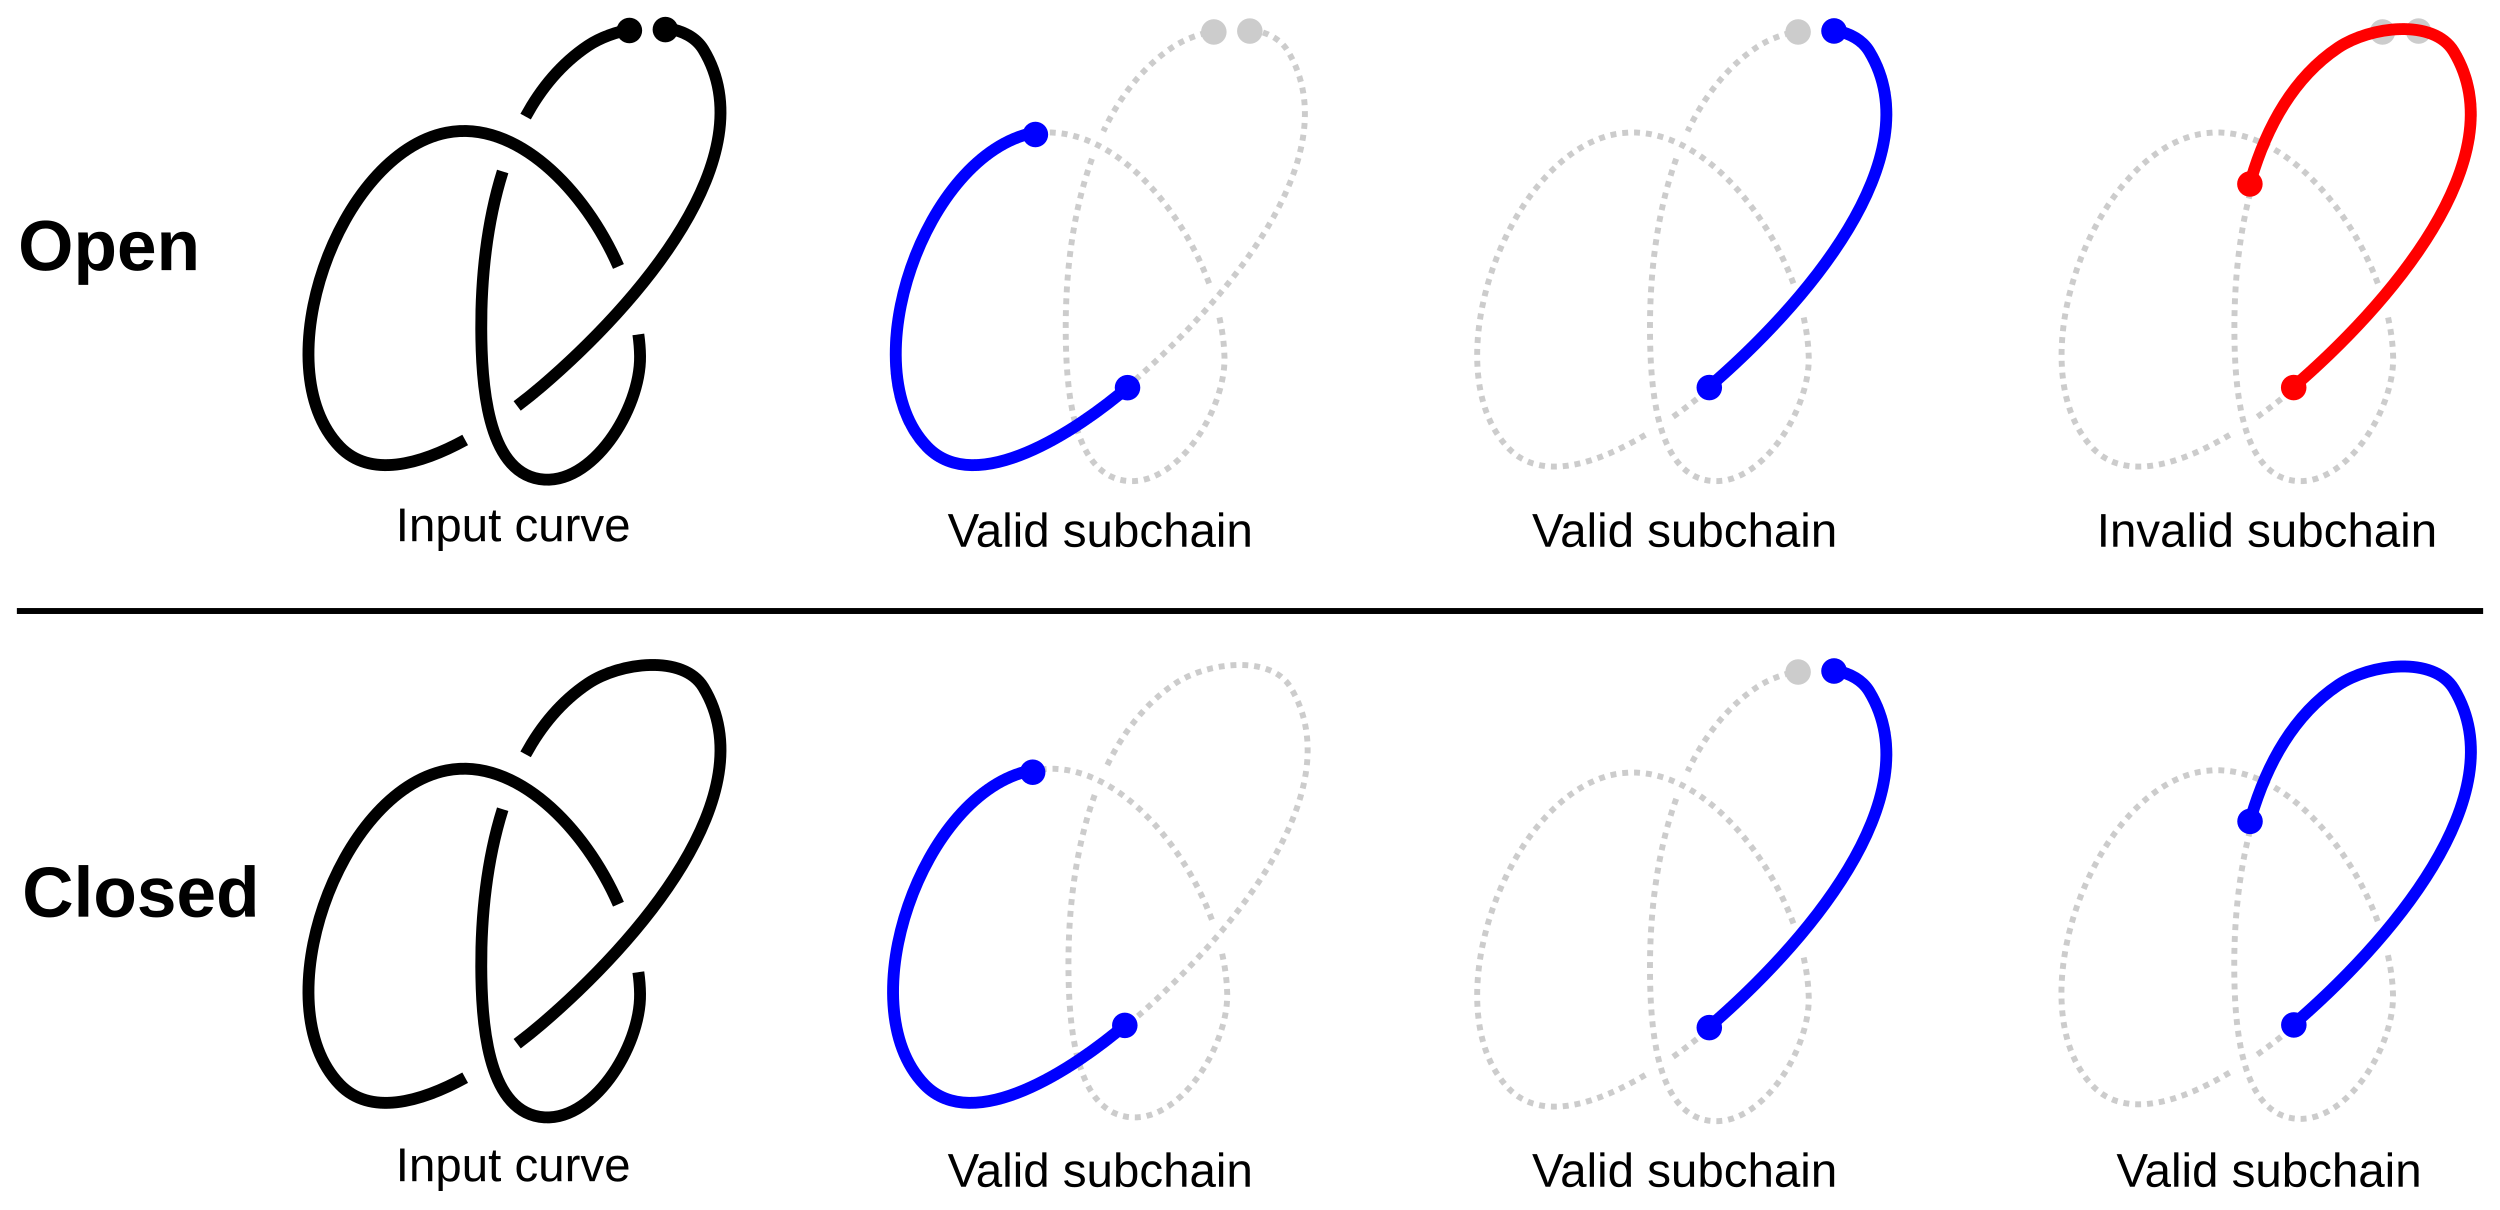
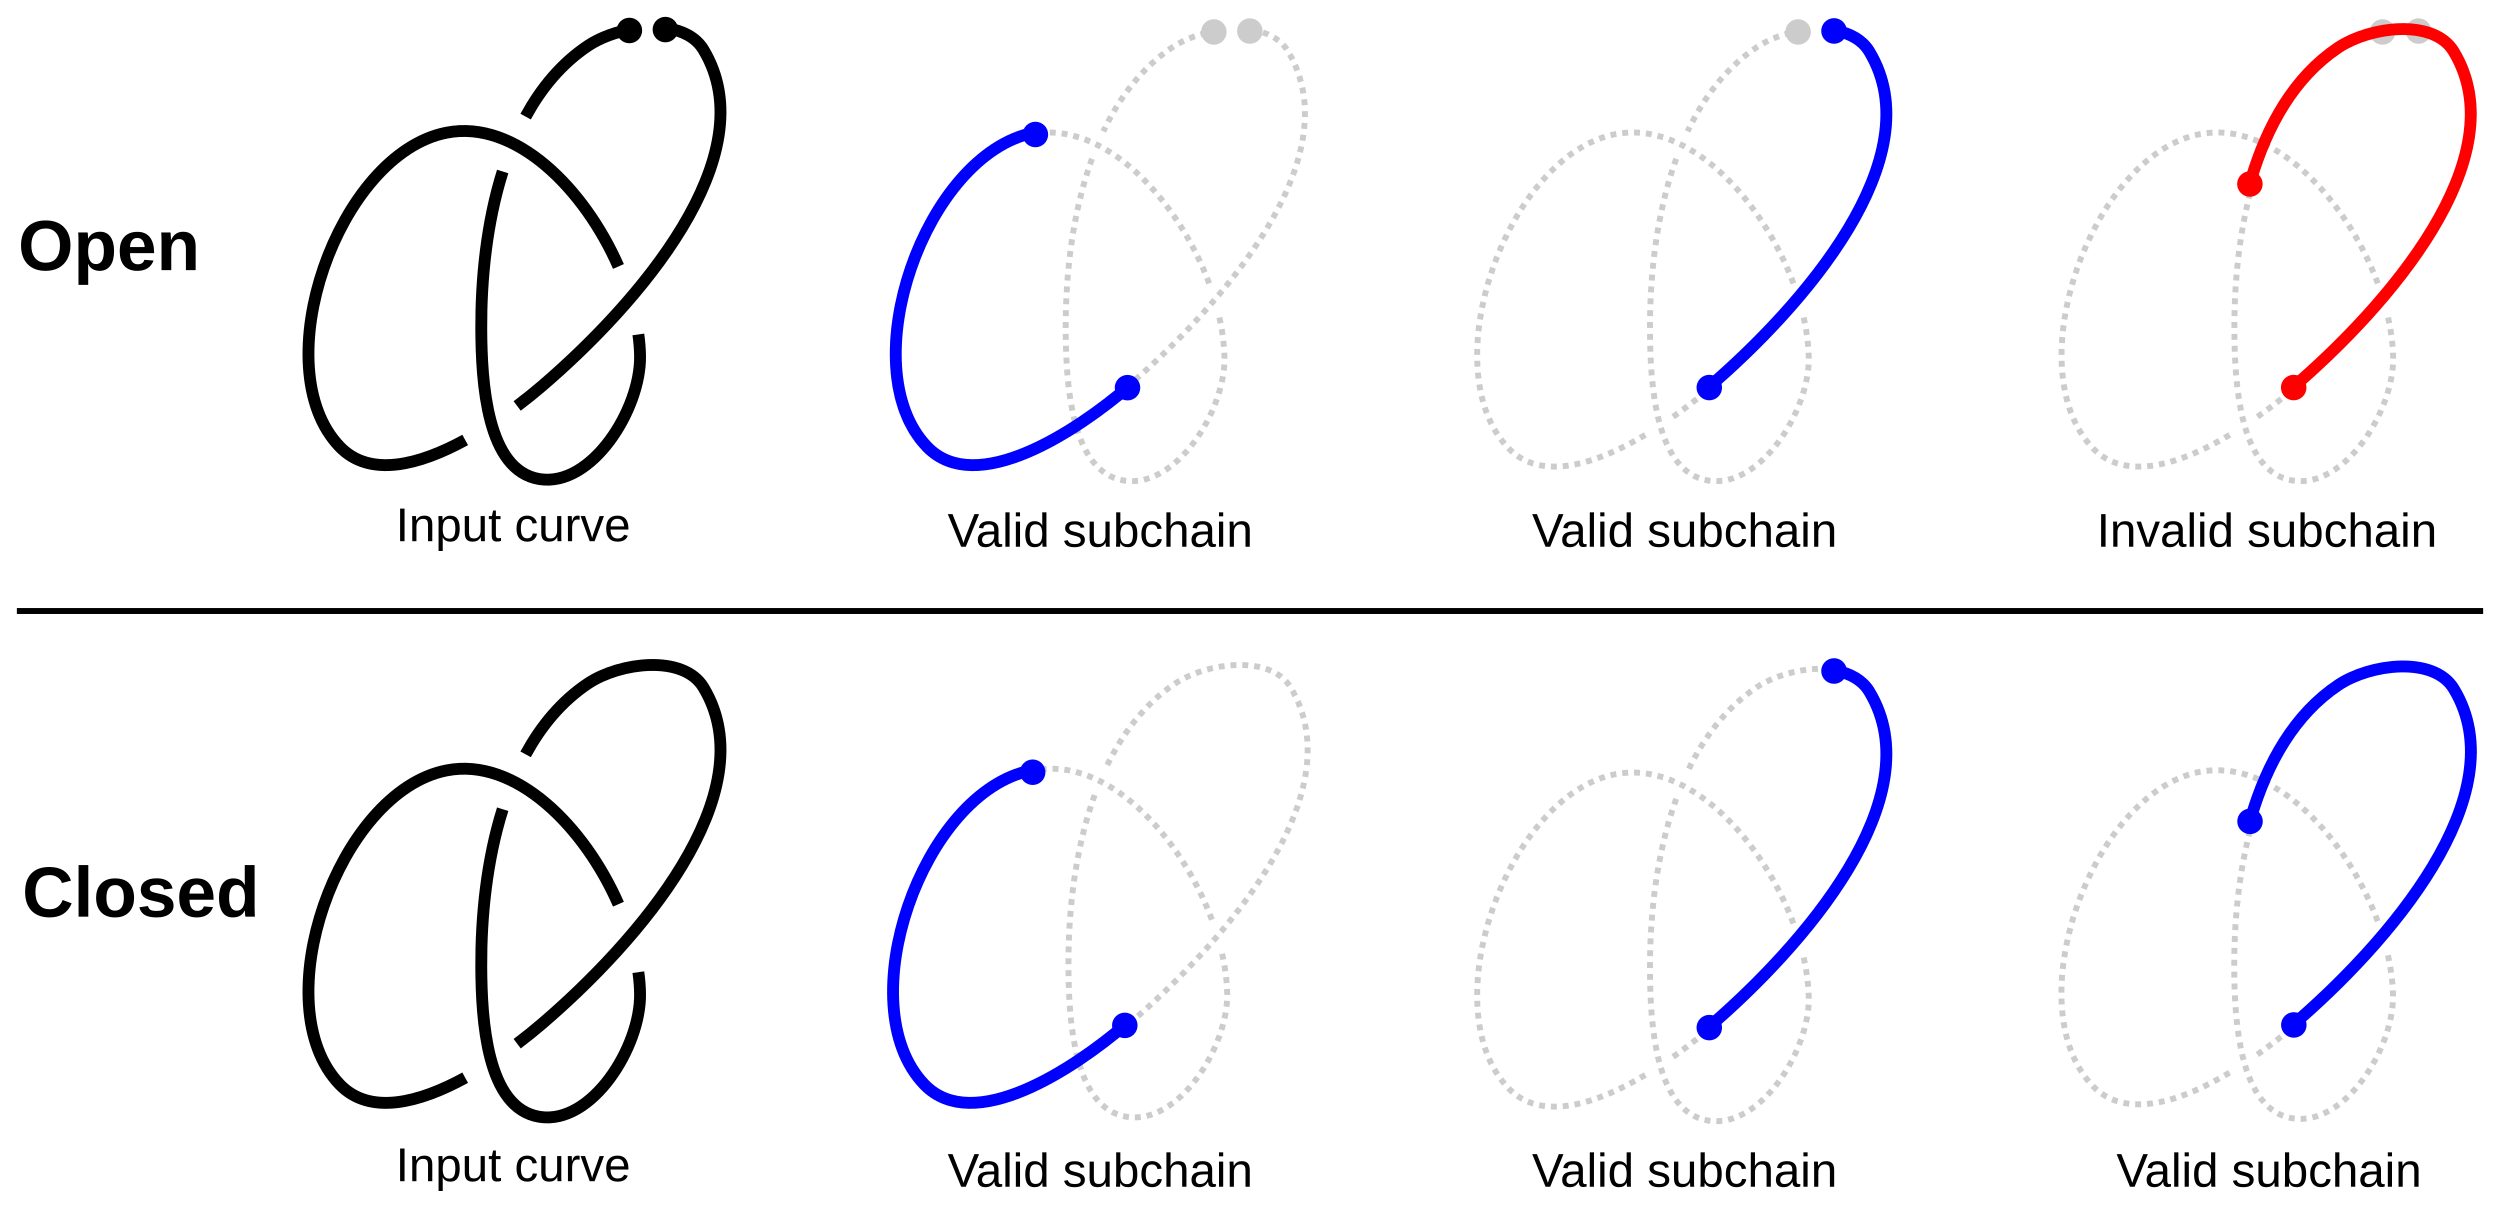
<svg xmlns="http://www.w3.org/2000/svg" version="1.1" id="svg2" xml:space="preserve" width="14.866cm" height="7.194cm" viewBox="0 0 561.862 271.908">
  <defs id="defs6">
    <clipPath clipPathUnits="userSpaceOnUse" id="clipPath20">
      <path d="M 0,0 H 4724.44 V 2182.28 H 0 Z" id="path18" />
    </clipPath>
  </defs>
  <g id="g10" transform="matrix(1.333333,0,0,-1.333333,-45.5297,311.1001)">
    <text xml:space="preserve" style="font-style:normal;font-variant:normal;font-weight:bold;font-stretch:condensed;font-size:33.75px;line-height:9.688px;font-family:'Arial Narrow';-inkscape-font-specification:'Arial Narrow Bold Condensed';letter-spacing:0px;word-spacing:0px;fill:#000000;fill-opacity:1;stroke:none;stroke-width:0.75px;stroke-linecap:butt;stroke-linejoin:miter;stroke-opacity:1" x="37.187" y="-187.792" id="text4537" transform="scale(1,-1)">
      <tspan id="tspan4535" x="37.187" y="-187.792" style="font-style:normal;font-variant:normal;font-weight:bold;font-stretch:normal;font-size:12px;font-family:Arial;-inkscape-font-specification:'Arial Bold';stroke-width:0.75px">Open</tspan>
    </text>
    <text transform="scale(1,-1)" id="text4543" y="-78.803" x="37.875" style="font-style:normal;font-variant:normal;font-weight:bold;font-stretch:condensed;font-size:33.75px;line-height:9.688px;font-family:'Arial Narrow';-inkscape-font-specification:'Arial Narrow Bold Condensed';letter-spacing:0px;word-spacing:0px;fill:#000000;fill-opacity:1;stroke:none;stroke-width:0.75px;stroke-linecap:butt;stroke-linejoin:miter;stroke-opacity:1" xml:space="preserve">
      <tspan style="font-style:normal;font-variant:normal;font-weight:bold;font-stretch:normal;font-size:12px;font-family:Arial;-inkscape-font-specification:'Arial Bold';stroke-width:0.75px" y="-78.803" x="37.875" id="tspan4541">Closed</tspan>
    </text>
    <g id="g4648">
      <g transform="translate(-32.45277,-227.4694)" id="g80">
        <text transform="scale(1,-1)" id="text4522" y="-261.686" x="133.3" style="font-style:normal;font-variant:normal;font-weight:bold;font-stretch:condensed;font-size:33.75px;line-height:9.688px;font-family:'Arial Narrow';-inkscape-font-specification:'Arial Narrow Bold Condensed';letter-spacing:0px;word-spacing:0px;fill:#000000;fill-opacity:1;stroke:none;stroke-width:0.75px;stroke-linecap:butt;stroke-linejoin:miter;stroke-opacity:1" xml:space="preserve">
          <tspan style="font-style:normal;font-variant:normal;font-weight:normal;font-stretch:normal;font-size:8px;font-family:Arial;-inkscape-font-specification:Arial;stroke-width:0.75px" y="-261.686" x="133.3" id="tspan4520">Input curve</tspan>
        </text>
      </g>
      <path id="path4518" d="m 121.317,57.392 c 1.521,1.148 2.934,2.292 4.194,3.372 15.92,13.633 38.059,38.794 27.186,56.718 -3.366,5.549 -14.055,4.234 -19.449,0.628 -4.449,-2.974 -7.888,-7.122 -10.509,-11.941 m -3.864,-9.25 c -2.701,-8.581 -3.653,-18.082 -3.612,-26.528 0.044,-9.056 0.892,-23.903 9.829,-25.324 8.806,-1.401 17.065,11.797 16.939,20.72 -0.017,1.188 -0.115,2.414 -0.288,3.667 m -3.356,11.454 C 132.686,93.913 121.099,105.748 109.408,103.459 91.128,99.879 78.489,63.923 91.424,50.508 96.489,45.254 104.804,47.42 112.553,51.662" style="fill:none;fill-rule:evenodd;stroke:#000000;stroke-width:2;stroke-linecap:butt;stroke-linejoin:miter;stroke-miterlimit:4;stroke-dasharray:none;stroke-opacity:1" />
      <g transform="translate(-68.26353,48.46499)" id="g4567">
        <path id="path4545" d="m 209.163,179.996 c -2.852,-0.466 -5.625,-1.497 -7.651,-2.851 -4.449,-2.974 -7.888,-7.122 -10.509,-11.941 m -3.864,-9.25 c -2.701,-8.581 -3.653,-18.082 -3.612,-26.528 0.044,-9.056 0.892,-23.903 9.829,-25.324 8.806,-1.401 17.065,11.797 16.939,20.72 -0.017,1.188 -0.115,2.414 -0.288,3.667 m -3.356,11.454 c -5.701,13.007 -17.288,24.841 -28.979,22.552 -18.281,-3.579 -30.919,-39.536 -17.985,-52.951 5.066,-5.254 13.381,-3.088 21.13,1.154 m 8.763,5.73 c 1.521,1.148 2.934,2.292 4.194,3.372 15.92,13.633 38.059,38.794 27.186,56.718 -1.248,2.057 -3.503,3.171 -6.121,3.574" style="fill:none;fill-rule:evenodd;stroke:#000000;stroke-width:2;stroke-linecap:butt;stroke-linejoin:miter;stroke-miterlimit:4;stroke-dasharray:none;stroke-opacity:1" />
        <circle style="color:#000000;clip-rule:nonzero;display:inline;overflow:visible;visibility:visible;opacity:1;isolation:auto;mix-blend-mode:normal;color-interpolation:sRGB;color-interpolation-filters:linearRGB;solid-color:#000000;solid-opacity:1;fill:#000000;fill-opacity:1;fill-rule:nonzero;stroke:#000000;stroke-width:2;stroke-linecap:round;stroke-linejoin:round;stroke-miterlimit:4;stroke-dasharray:none;stroke-dashoffset:0;stroke-opacity:1;color-rendering:auto;image-rendering:auto;shape-rendering:auto;text-rendering:auto;enable-background:accumulate" id="circle4528" cx="208.495" cy="-179.72" r="1.152" transform="scale(1,-1)" />
        <circle transform="scale(1,-1)" r="1.152" cy="-179.874" cx="214.562" id="circle4562" style="color:#000000;clip-rule:nonzero;display:inline;overflow:visible;visibility:visible;opacity:1;isolation:auto;mix-blend-mode:normal;color-interpolation:sRGB;color-interpolation-filters:linearRGB;solid-color:#000000;solid-opacity:1;fill:#000000;fill-opacity:1;fill-rule:nonzero;stroke:#000000;stroke-width:2;stroke-linecap:round;stroke-linejoin:round;stroke-miterlimit:4;stroke-dasharray:none;stroke-dashoffset:0;stroke-opacity:1;color-rendering:auto;image-rendering:auto;shape-rendering:auto;text-rendering:auto;enable-background:accumulate" />
      </g>
      <g id="g4695" transform="translate(-32.45277,-119.5904)">
        <text xml:space="preserve" style="font-style:normal;font-variant:normal;font-weight:bold;font-stretch:condensed;font-size:33.75px;line-height:9.688px;font-family:'Arial Narrow';-inkscape-font-specification:'Arial Narrow Bold Condensed';letter-spacing:0px;word-spacing:0px;fill:#000000;fill-opacity:1;stroke:none;stroke-width:0.75px;stroke-linecap:butt;stroke-linejoin:miter;stroke-opacity:1" x="133.3" y="-261.686" id="text4693" transform="scale(1,-1)">
          <tspan id="tspan4691" x="133.3" y="-261.686" style="font-style:normal;font-variant:normal;font-weight:normal;font-stretch:normal;font-size:8px;font-family:Arial;-inkscape-font-specification:Arial;stroke-width:0.75px">Input curve</tspan>
        </text>
      </g>
    </g>
    <g id="g4635" transform="translate(-1.555046)">
      <g transform="translate(-28.3737,7.921108)" id="g4670">
        <path id="path4573" d="m 248.07,47.899 c 2.347,1.657 4.508,3.37 6.345,4.943 15.92,13.633 38.059,38.794 27.186,56.718 -3.366,5.549 -14.055,4.234 -19.449,0.628 -5.121,-3.424 -8.904,-8.403 -11.642,-14.17 M 248.588,91.389 c -3.321,-9.179 -4.465,-19.681 -4.42,-28.919 0.044,-9.056 0.892,-23.903 9.829,-25.324 8.806,-1.401 17.065,11.797 16.939,20.72 -0.031,2.172 -0.333,4.475 -0.87,6.83 m -1.716,5.683 c -5.218,13.977 -17.568,27.601 -30.037,25.16 -18.281,-3.579 -30.919,-39.536 -17.985,-52.951 5.556,-5.763 15.022,-2.599 23.362,2.44" style="fill:none;fill-rule:evenodd;stroke:#cccccc;stroke-width:1;stroke-linecap:butt;stroke-linejoin:miter;stroke-miterlimit:4;stroke-dasharray:1, 1;stroke-dashoffset:0;stroke-opacity:1" />
        <path id="path4569" d="m 237.878,95.537 c -18.281,-3.579 -30.919,-39.536 -17.985,-52.951 8.239,-8.545 25.072,2.535 34.087,10.255" style="fill:none;fill-rule:evenodd;stroke:#0000ff;stroke-width:2;stroke-linecap:butt;stroke-linejoin:miter;stroke-miterlimit:4;stroke-dasharray:none;stroke-opacity:1" />
        <circle style="color:#000000;clip-rule:nonzero;display:inline;overflow:visible;visibility:visible;opacity:1;isolation:auto;mix-blend-mode:normal;color-interpolation:sRGB;color-interpolation-filters:linearRGB;solid-color:#000000;solid-opacity:1;fill:#0000ff;fill-opacity:1;fill-rule:nonzero;stroke:#0000ff;stroke-width:2;stroke-linecap:round;stroke-linejoin:round;stroke-miterlimit:4;stroke-dasharray:none;stroke-dashoffset:0;stroke-opacity:1;color-rendering:auto;image-rendering:auto;shape-rendering:auto;text-rendering:auto;enable-background:accumulate" id="circle4562-5" cx="253.67" cy="-52.558" r="1.152" transform="scale(1,-1)" />
        <circle transform="scale(1,-1)" r="1.152" cy="-95.235" cx="238.141" id="circle4609" style="color:#000000;clip-rule:nonzero;display:inline;overflow:visible;visibility:visible;opacity:1;isolation:auto;mix-blend-mode:normal;color-interpolation:sRGB;color-interpolation-filters:linearRGB;solid-color:#000000;solid-opacity:1;fill:#0000ff;fill-opacity:1;fill-rule:nonzero;stroke:#0000ff;stroke-width:2;stroke-linecap:round;stroke-linejoin:round;stroke-miterlimit:4;stroke-dasharray:none;stroke-dashoffset:0;stroke-opacity:1;color-rendering:auto;image-rendering:auto;shape-rendering:auto;text-rendering:auto;enable-background:accumulate" />
      </g>
      <g transform="translate(-27.91586,23.89011)" id="g4664">
        <g id="g4629" transform="translate(0.6515484)">
          <path id="path4615" d="m 268.236,204.321 c -2.852,-0.466 -5.625,-1.497 -7.651,-2.851 -5.121,-3.424 -8.904,-8.403 -11.642,-14.17 m -1.923,-4.629 c -3.321,-9.179 -4.465,-19.681 -4.42,-28.919 0.044,-9.056 0.892,-23.903 9.829,-25.324 8.806,-1.401 17.065,11.797 16.939,20.72 -0.031,2.172 -0.333,4.475 -0.87,6.83 m -1.716,5.683 c -5.218,13.977 -17.568,27.601 -30.037,25.16 -18.281,-3.579 -30.919,-39.536 -17.985,-52.951 5.556,-5.763 15.022,-2.599 23.362,2.44 m 4.379,2.873 c 2.347,1.657 4.508,3.37 6.345,4.943 15.92,13.633 38.059,38.794 27.186,56.718 -1.248,2.057 -3.503,3.171 -6.121,3.574" style="fill:none;fill-rule:evenodd;stroke:#cccccc;stroke-width:1;stroke-linecap:butt;stroke-linejoin:miter;stroke-miterlimit:4;stroke-dasharray:1, 1;stroke-dashoffset:0;stroke-opacity:1" />
          <circle style="color:#000000;clip-rule:nonzero;display:inline;overflow:visible;visibility:visible;opacity:1;isolation:auto;mix-blend-mode:normal;color-interpolation:sRGB;color-interpolation-filters:linearRGB;solid-color:#000000;solid-opacity:1;fill:#cccccc;fill-opacity:1;fill-rule:nonzero;stroke:#cccccc;stroke-width:2;stroke-linecap:round;stroke-linejoin:round;stroke-miterlimit:4;stroke-dasharray:none;stroke-dashoffset:0;stroke-opacity:1;color-rendering:auto;image-rendering:auto;shape-rendering:auto;text-rendering:auto;enable-background:accumulate" id="circle4617" cx="267.569" cy="-204.045" r="1.152" transform="scale(1,-1)" />
          <circle transform="scale(1,-1)" r="1.152" cy="-204.198" cx="273.635" id="circle4619" style="color:#000000;clip-rule:nonzero;display:inline;overflow:visible;visibility:visible;opacity:1;isolation:auto;mix-blend-mode:normal;color-interpolation:sRGB;color-interpolation-filters:linearRGB;solid-color:#000000;solid-opacity:1;fill:#cccccc;fill-opacity:1;fill-rule:nonzero;stroke:#cccccc;stroke-width:2;stroke-linecap:round;stroke-linejoin:round;stroke-miterlimit:4;stroke-dasharray:none;stroke-dashoffset:0;stroke-opacity:1;color-rendering:auto;image-rendering:auto;shape-rendering:auto;text-rendering:auto;enable-background:accumulate" />
        </g>
        <path style="fill:none;fill-rule:evenodd;stroke:#0000ff;stroke-width:2;stroke-linecap:butt;stroke-linejoin:miter;stroke-miterlimit:4;stroke-dasharray:none;stroke-opacity:1" d="m 237.878,187.066 c -18.281,-3.579 -30.919,-39.536 -17.985,-52.951 8.239,-8.545 25.072,2.535 34.087,10.255" id="path4639" />
        <circle transform="scale(1,-1)" r="1.152" cy="-144.087" cx="253.67" id="circle4641" style="color:#000000;clip-rule:nonzero;display:inline;overflow:visible;visibility:visible;opacity:1;isolation:auto;mix-blend-mode:normal;color-interpolation:sRGB;color-interpolation-filters:linearRGB;solid-color:#000000;solid-opacity:1;fill:#0000ff;fill-opacity:1;fill-rule:nonzero;stroke:#0000ff;stroke-width:2;stroke-linecap:round;stroke-linejoin:round;stroke-miterlimit:4;stroke-dasharray:none;stroke-dashoffset:0;stroke-opacity:1;color-rendering:auto;image-rendering:auto;shape-rendering:auto;text-rendering:auto;enable-background:accumulate" />
        <circle style="color:#000000;clip-rule:nonzero;display:inline;overflow:visible;visibility:visible;opacity:1;isolation:auto;mix-blend-mode:normal;color-interpolation:sRGB;color-interpolation-filters:linearRGB;solid-color:#000000;solid-opacity:1;fill:#0000ff;fill-opacity:1;fill-rule:nonzero;stroke:#0000ff;stroke-width:2;stroke-linecap:round;stroke-linejoin:round;stroke-miterlimit:4;stroke-dasharray:none;stroke-dashoffset:0;stroke-opacity:1;color-rendering:auto;image-rendering:auto;shape-rendering:auto;text-rendering:auto;enable-background:accumulate" id="circle4643" cx="238.141" cy="-186.763" r="1.152" transform="scale(1,-1)" />
      </g>
      <g id="g4655" transform="translate(77.70871,-228.4045)">
        <text xml:space="preserve" style="font-style:normal;font-variant:normal;font-weight:bold;font-stretch:condensed;font-size:33.75px;line-height:9.688px;font-family:'Arial Narrow';-inkscape-font-specification:'Arial Narrow Bold Condensed';letter-spacing:0px;word-spacing:0px;fill:#000000;fill-opacity:1;stroke:none;stroke-width:0.75px;stroke-linecap:butt;stroke-linejoin:miter;stroke-opacity:1" x="117.723" y="-261.686" id="text4653" transform="scale(1,-1)">
          <tspan id="tspan4651" x="117.723" y="-261.686" style="font-style:normal;font-variant:normal;font-weight:normal;font-stretch:normal;font-size:8px;font-family:Arial;-inkscape-font-specification:Arial;stroke-width:0.75px">Valid subchain</tspan>
        </text>
      </g>
      <g transform="translate(77.70871,-120.5255)" id="g4707">
        <text transform="scale(1,-1)" id="text4705" y="-261.686" x="117.723" style="font-style:normal;font-variant:normal;font-weight:bold;font-stretch:condensed;font-size:33.75px;line-height:9.688px;font-family:'Arial Narrow';-inkscape-font-specification:'Arial Narrow Bold Condensed';letter-spacing:0px;word-spacing:0px;fill:#000000;fill-opacity:1;stroke:none;stroke-width:0.75px;stroke-linecap:butt;stroke-linejoin:miter;stroke-opacity:1" xml:space="preserve">
          <tspan style="font-style:normal;font-variant:normal;font-weight:normal;font-stretch:normal;font-size:8px;font-family:Arial;-inkscape-font-specification:Arial;stroke-width:0.75px" y="-261.686" x="117.723" id="tspan4703">Valid subchain</tspan>
        </text>
      </g>
    </g>
    <path style="fill:none;fill-rule:evenodd;stroke:#000000;stroke-width:1;stroke-linecap:butt;stroke-linejoin:miter;stroke-miterlimit:4;stroke-dasharray:none;stroke-opacity:1" d="M 36.982,130.33 H 452.709" id="path4715" />
    <g id="g4669">
      <g id="g4546" transform="translate(33.67077,7.67111)">
        <path id="path4538" d="m 380.986,47.899 c 2.347,1.657 4.508,3.37 6.345,4.943 15.92,13.633 38.059,38.794 27.186,56.718 -3.366,5.549 -14.055,4.234 -19.449,0.628 -5.121,-3.424 -8.904,-8.403 -11.642,-14.17 m -1.923,-4.629 c -3.321,-9.179 -4.465,-19.681 -4.42,-28.919 0.044,-9.056 0.892,-23.903 9.829,-25.324 8.806,-1.401 17.065,11.797 16.939,20.72 -0.031,2.172 -0.333,4.475 -0.87,6.83 m -1.716,5.683 c -5.218,13.977 -17.568,27.601 -30.037,25.16 -18.281,-3.579 -30.919,-39.536 -17.985,-52.951 5.556,-5.763 15.022,-2.599 23.362,2.44" style="fill:none;fill-rule:evenodd;stroke:#cccccc;stroke-width:1;stroke-linecap:butt;stroke-linejoin:miter;stroke-miterlimit:4;stroke-dasharray:1, 1;stroke-dashoffset:0;stroke-opacity:1" />
        <path id="path4540" d="m 386.897,52.842 c 15.92,13.633 38.059,38.794 27.186,56.718 -3.366,5.549 -14.055,4.234 -19.449,0.628 -7.402,-4.949 -12.008,-13.147 -14.704,-22.276" style="fill:none;fill-rule:evenodd;stroke:#0000ff;stroke-width:2;stroke-linecap:butt;stroke-linejoin:miter;stroke-miterlimit:4;stroke-dasharray:none;stroke-opacity:1" />
        <circle transform="scale(1,-1)" r="1.152" cy="-87.199" cx="379.744" id="circle4542" style="color:#000000;clip-rule:nonzero;display:inline;overflow:visible;visibility:visible;opacity:1;isolation:auto;mix-blend-mode:normal;color-interpolation:sRGB;color-interpolation-filters:linearRGB;solid-color:#000000;solid-opacity:1;fill:#0000ff;fill-opacity:1;fill-rule:nonzero;stroke:#0000ff;stroke-width:2;stroke-linecap:round;stroke-linejoin:round;stroke-miterlimit:4;stroke-dasharray:none;stroke-dashoffset:0;stroke-opacity:1;color-rendering:auto;image-rendering:auto;shape-rendering:auto;text-rendering:auto;enable-background:accumulate" />
        <circle style="color:#000000;clip-rule:nonzero;display:inline;overflow:visible;visibility:visible;opacity:1;isolation:auto;mix-blend-mode:normal;color-interpolation:sRGB;color-interpolation-filters:linearRGB;solid-color:#000000;solid-opacity:1;fill:#0000ff;fill-opacity:1;fill-rule:nonzero;stroke:#0000ff;stroke-width:2;stroke-linecap:round;stroke-linejoin:round;stroke-miterlimit:4;stroke-dasharray:none;stroke-dashoffset:0;stroke-opacity:1;color-rendering:auto;image-rendering:auto;shape-rendering:auto;text-rendering:auto;enable-background:accumulate" id="circle4544" cx="387.128" cy="-52.884" r="1.152" transform="scale(1,-1)" />
      </g>
      <g id="g4562" transform="translate(47.77661,23.89011)">
        <g transform="translate(120.4)" id="g4554">
          <path id="path4548" d="m 268.236,204.321 c -2.852,-0.466 -5.625,-1.497 -7.651,-2.851 -5.121,-3.424 -8.904,-8.403 -11.642,-14.17 m -1.923,-4.629 c -3.321,-9.179 -4.465,-19.681 -4.42,-28.919 0.044,-9.056 0.892,-23.903 9.829,-25.324 8.806,-1.401 17.065,11.797 16.939,20.72 -0.031,2.172 -0.333,4.475 -0.87,6.83 m -1.716,5.683 c -5.218,13.977 -17.568,27.601 -30.037,25.16 -18.281,-3.579 -30.919,-39.536 -17.985,-52.951 5.556,-5.763 15.022,-2.599 23.362,2.44 m 4.379,2.873 c 2.347,1.657 4.508,3.37 6.345,4.943 15.92,13.633 38.059,38.794 27.186,56.718 -1.248,2.057 -3.503,3.171 -6.121,3.574" style="fill:none;fill-rule:evenodd;stroke:#cccccc;stroke-width:1;stroke-linecap:butt;stroke-linejoin:miter;stroke-miterlimit:4;stroke-dasharray:1, 1;stroke-dashoffset:0;stroke-opacity:1" />
          <circle style="color:#000000;clip-rule:nonzero;display:inline;overflow:visible;visibility:visible;opacity:1;isolation:auto;mix-blend-mode:normal;color-interpolation:sRGB;color-interpolation-filters:linearRGB;solid-color:#000000;solid-opacity:1;fill:#cccccc;fill-opacity:1;fill-rule:nonzero;stroke:#cccccc;stroke-width:2;stroke-linecap:round;stroke-linejoin:round;stroke-miterlimit:4;stroke-dasharray:none;stroke-dashoffset:0;stroke-opacity:1;color-rendering:auto;image-rendering:auto;shape-rendering:auto;text-rendering:auto;enable-background:accumulate" id="circle4550" cx="267.569" cy="-204.045" r="1.152" transform="scale(1,-1)" />
          <circle transform="scale(1,-1)" r="1.152" cy="-204.198" cx="273.635" id="circle4552" style="color:#000000;clip-rule:nonzero;display:inline;overflow:visible;visibility:visible;opacity:1;isolation:auto;mix-blend-mode:normal;color-interpolation:sRGB;color-interpolation-filters:linearRGB;solid-color:#000000;solid-opacity:1;fill:#cccccc;fill-opacity:1;fill-rule:nonzero;stroke:#cccccc;stroke-width:2;stroke-linecap:round;stroke-linejoin:round;stroke-miterlimit:4;stroke-dasharray:none;stroke-dashoffset:0;stroke-opacity:1;color-rendering:auto;image-rendering:auto;shape-rendering:auto;text-rendering:auto;enable-background:accumulate" />
        </g>
        <path style="fill:none;fill-rule:evenodd;stroke:#ff0000;stroke-width:2;stroke-linecap:butt;stroke-linejoin:miter;stroke-miterlimit:4;stroke-dasharray:none;stroke-opacity:1" d="m 372.768,144.063 c 15.92,13.633 38.059,38.794 27.186,56.718 -3.366,5.549 -14.055,4.234 -19.449,0.628 -7.402,-4.949 -12.008,-13.147 -14.704,-22.276" id="path4556" />
        <circle style="color:#000000;clip-rule:nonzero;display:inline;overflow:visible;visibility:visible;opacity:1;isolation:auto;mix-blend-mode:normal;color-interpolation:sRGB;color-interpolation-filters:linearRGB;solid-color:#000000;solid-opacity:1;fill:#ff0000;fill-opacity:1;fill-rule:nonzero;stroke:#ff0000;stroke-width:2;stroke-linecap:round;stroke-linejoin:round;stroke-miterlimit:4;stroke-dasharray:none;stroke-dashoffset:0;stroke-opacity:1;color-rendering:auto;image-rendering:auto;shape-rendering:auto;text-rendering:auto;enable-background:accumulate" id="circle4558" cx="365.616" cy="-178.42" r="1.152" transform="scale(1,-1)" />
        <circle transform="scale(1,-1)" r="1.152" cy="-144.105" cx="373" id="circle4560" style="color:#000000;clip-rule:nonzero;display:inline;overflow:visible;visibility:visible;opacity:1;isolation:auto;mix-blend-mode:normal;color-interpolation:sRGB;color-interpolation-filters:linearRGB;solid-color:#000000;solid-opacity:1;fill:#ff0000;fill-opacity:1;fill-rule:nonzero;stroke:#ff0000;stroke-width:2;stroke-linecap:round;stroke-linejoin:round;stroke-miterlimit:4;stroke-dasharray:none;stroke-dashoffset:0;stroke-opacity:1;color-rendering:auto;image-rendering:auto;shape-rendering:auto;text-rendering:auto;enable-background:accumulate" />
      </g>
      <g id="g4568" transform="translate(273.1732,-228.4045)">
        <text xml:space="preserve" style="font-style:normal;font-variant:normal;font-weight:bold;font-stretch:condensed;font-size:33.75px;line-height:9.688px;font-family:'Arial Narrow';-inkscape-font-specification:'Arial Narrow Bold Condensed';letter-spacing:0px;word-spacing:0px;fill:#000000;fill-opacity:1;stroke:none;stroke-width:0.75px;stroke-linecap:butt;stroke-linejoin:miter;stroke-opacity:1" x="117.723" y="-261.686" id="text4566" transform="scale(1,-1)">
          <tspan id="tspan4564" x="117.723" y="-261.686" style="font-style:normal;font-variant:normal;font-weight:normal;font-stretch:normal;font-size:8px;font-family:Arial;-inkscape-font-specification:Arial;stroke-width:0.75px">Valid subchain</tspan>
        </text>
      </g>
      <g transform="translate(269.8568,-120.5255)" id="g4574">
        <text transform="scale(1,-1)" id="text4572" y="-261.686" x="117.723" style="font-style:normal;font-variant:normal;font-weight:bold;font-stretch:condensed;font-size:33.75px;line-height:9.688px;font-family:'Arial Narrow';-inkscape-font-specification:'Arial Narrow Bold Condensed';letter-spacing:0px;word-spacing:0px;fill:#000000;fill-opacity:1;stroke:none;stroke-width:0.75px;stroke-linecap:butt;stroke-linejoin:miter;stroke-opacity:1" xml:space="preserve">
          <tspan style="font-style:normal;font-variant:normal;font-weight:normal;font-stretch:normal;font-size:8px;font-family:Arial;-inkscape-font-specification:Arial;stroke-width:0.75px" y="-261.686" x="117.723" id="tspan4570">Invalid subchain</tspan>
        </text>
      </g>
    </g>
    <g id="g4614" transform="translate(0.3807678)">
      <g transform="translate(-51.11395,23.89011)" id="g4685">
        <g id="g4637" transform="translate(120.4)">
          <path style="fill:none;fill-rule:evenodd;stroke:#cccccc;stroke-width:1;stroke-linecap:butt;stroke-linejoin:miter;stroke-miterlimit:4;stroke-dasharray:1, 1;stroke-dashoffset:0;stroke-opacity:1" d="m 268.236,204.321 c -2.852,-0.466 -5.625,-1.497 -7.651,-2.851 -5.121,-3.424 -8.904,-8.403 -11.642,-14.17 m -1.923,-4.629 c -3.321,-9.179 -4.465,-19.681 -4.42,-28.919 0.044,-9.056 0.892,-23.903 9.829,-25.324 8.806,-1.401 17.065,11.797 16.939,20.72 -0.031,2.172 -0.333,4.475 -0.87,6.83 m -1.716,5.683 c -5.218,13.977 -17.568,27.601 -30.037,25.16 -18.281,-3.579 -30.919,-39.536 -17.985,-52.951 5.556,-5.763 15.022,-2.599 23.362,2.44 m 4.379,2.873 c 2.347,1.657 4.508,3.37 6.345,4.943 15.92,13.633 38.059,38.794 27.186,56.718 -1.248,2.057 -3.503,3.171 -6.121,3.574" id="path4631" />
          <circle transform="scale(1,-1)" r="1.152" cy="-204.045" cx="267.569" id="circle4633" style="color:#000000;clip-rule:nonzero;display:inline;overflow:visible;visibility:visible;opacity:1;isolation:auto;mix-blend-mode:normal;color-interpolation:sRGB;color-interpolation-filters:linearRGB;solid-color:#000000;solid-opacity:1;fill:#cccccc;fill-opacity:1;fill-rule:nonzero;stroke:#cccccc;stroke-width:2;stroke-linecap:round;stroke-linejoin:round;stroke-miterlimit:4;stroke-dasharray:none;stroke-dashoffset:0;stroke-opacity:1;color-rendering:auto;image-rendering:auto;shape-rendering:auto;text-rendering:auto;enable-background:accumulate" />
          <circle style="color:#000000;clip-rule:nonzero;display:inline;overflow:visible;visibility:visible;opacity:1;isolation:auto;mix-blend-mode:normal;color-interpolation:sRGB;color-interpolation-filters:linearRGB;solid-color:#000000;solid-opacity:1;fill:#cccccc;fill-opacity:1;fill-rule:nonzero;stroke:#cccccc;stroke-width:2;stroke-linecap:round;stroke-linejoin:round;stroke-miterlimit:4;stroke-dasharray:none;stroke-dashoffset:0;stroke-opacity:1;color-rendering:auto;image-rendering:auto;shape-rendering:auto;text-rendering:auto;enable-background:accumulate" id="circle4635" cx="273.635" cy="-204.198" r="1.152" transform="scale(1,-1)" />
        </g>
        <path id="path4645" d="m 372.768,144.063 c 15.92,13.633 38.059,38.794 27.186,56.718 -1.161,1.913 -3.192,3.011 -5.577,3.479" style="fill:none;fill-rule:evenodd;stroke:#0000ff;stroke-width:2;stroke-linecap:butt;stroke-linejoin:miter;stroke-miterlimit:4;stroke-dasharray:none;stroke-opacity:1" />
        <circle transform="scale(1,-1)" r="1.152" cy="-204.22" cx="394.026" id="circle4647" style="color:#000000;clip-rule:nonzero;display:inline;overflow:visible;visibility:visible;opacity:1;isolation:auto;mix-blend-mode:normal;color-interpolation:sRGB;color-interpolation-filters:linearRGB;solid-color:#000000;solid-opacity:1;fill:#0000ff;fill-opacity:1;fill-rule:nonzero;stroke:#0000ff;stroke-width:2;stroke-linecap:round;stroke-linejoin:round;stroke-miterlimit:4;stroke-dasharray:none;stroke-dashoffset:0;stroke-opacity:1;color-rendering:auto;image-rendering:auto;shape-rendering:auto;text-rendering:auto;enable-background:accumulate" />
        <circle style="color:#000000;clip-rule:nonzero;display:inline;overflow:visible;visibility:visible;opacity:1;isolation:auto;mix-blend-mode:normal;color-interpolation:sRGB;color-interpolation-filters:linearRGB;solid-color:#000000;solid-opacity:1;fill:#0000ff;fill-opacity:1;fill-rule:nonzero;stroke:#0000ff;stroke-width:2;stroke-linecap:round;stroke-linejoin:round;stroke-miterlimit:4;stroke-dasharray:none;stroke-dashoffset:0;stroke-opacity:1;color-rendering:auto;image-rendering:auto;shape-rendering:auto;text-rendering:auto;enable-background:accumulate" id="circle4649" cx="373" cy="-144.105" r="1.152" transform="scale(1,-1)" />
      </g>
      <g transform="translate(174.2827,-228.4045)" id="g4701">
        <text transform="scale(1,-1)" id="text4699" y="-261.686" x="117.723" style="font-style:normal;font-variant:normal;font-weight:bold;font-stretch:condensed;font-size:33.75px;line-height:9.688px;font-family:'Arial Narrow';-inkscape-font-specification:'Arial Narrow Bold Condensed';letter-spacing:0px;word-spacing:0px;fill:#000000;fill-opacity:1;stroke:none;stroke-width:0.75px;stroke-linecap:butt;stroke-linejoin:miter;stroke-opacity:1" xml:space="preserve">
          <tspan style="font-style:normal;font-variant:normal;font-weight:normal;font-stretch:normal;font-size:8px;font-family:Arial;-inkscape-font-specification:Arial;stroke-width:0.75px" y="-261.686" x="117.723" id="tspan4697">Valid subchain</tspan>
        </text>
      </g>
      <g id="g4713" transform="translate(174.2827,-120.5255)">
        <text xml:space="preserve" style="font-style:normal;font-variant:normal;font-weight:bold;font-stretch:condensed;font-size:33.75px;line-height:9.688px;font-family:'Arial Narrow';-inkscape-font-specification:'Arial Narrow Bold Condensed';letter-spacing:0px;word-spacing:0px;fill:#000000;fill-opacity:1;stroke:none;stroke-width:0.75px;stroke-linecap:butt;stroke-linejoin:miter;stroke-opacity:1" x="117.723" y="-261.686" id="text4711" transform="scale(1,-1)">
          <tspan id="tspan4709" x="117.723" y="-261.686" style="font-style:normal;font-variant:normal;font-weight:normal;font-stretch:normal;font-size:8px;font-family:Arial;-inkscape-font-specification:Arial;stroke-width:0.75px">Valid subchain</tspan>
        </text>
      </g>
      <g id="g4590" transform="translate(-51.11395,-84.00001)">
        <g transform="translate(120.4)" id="g4582">
-           <path id="path4576" d="m 268.236,204.321 c -2.852,-0.466 -5.625,-1.497 -7.651,-2.851 -5.121,-3.424 -8.904,-8.403 -11.642,-14.17 m -1.923,-4.629 c -3.321,-9.179 -4.465,-19.681 -4.42,-28.919 0.044,-9.056 0.892,-23.903 9.829,-25.324 8.806,-1.401 17.065,11.797 16.939,20.72 -0.031,2.172 -0.333,4.475 -0.87,6.83 m -1.716,5.683 c -5.218,13.977 -17.568,27.601 -30.037,25.16 -18.281,-3.579 -30.919,-39.536 -17.985,-52.951 5.556,-5.763 15.022,-2.599 23.362,2.44 m 4.379,2.873 c 2.347,1.657 4.508,3.37 6.345,4.943 15.92,13.633 38.059,38.794 27.186,56.718 -1.248,2.057 -3.503,3.171 -6.121,3.574" style="fill:none;fill-rule:evenodd;stroke:#cccccc;stroke-width:1;stroke-linecap:butt;stroke-linejoin:miter;stroke-miterlimit:4;stroke-dasharray:1, 1;stroke-dashoffset:0;stroke-opacity:1" />
-           <circle style="color:#000000;clip-rule:nonzero;display:inline;overflow:visible;visibility:visible;opacity:1;isolation:auto;mix-blend-mode:normal;color-interpolation:sRGB;color-interpolation-filters:linearRGB;solid-color:#000000;solid-opacity:1;fill:#cccccc;fill-opacity:1;fill-rule:nonzero;stroke:#cccccc;stroke-width:2;stroke-linecap:round;stroke-linejoin:round;stroke-miterlimit:4;stroke-dasharray:none;stroke-dashoffset:0;stroke-opacity:1;color-rendering:auto;image-rendering:auto;shape-rendering:auto;text-rendering:auto;enable-background:accumulate" id="circle4578" cx="267.569" cy="-204.045" r="1.152" transform="scale(1,-1)" />
+           <path id="path4573-2" d="m 246.503,139.181 c 2.347,1.657 4.508,3.37 6.345,4.943 15.92,13.633 38.059,38.794 27.186,56.718 -3.366,5.549 -14.055,4.234 -19.449,0.628 -5.121,-3.424 -8.904,-8.403 -11.642,-14.17 m -1.923,-4.629 c -3.321,-9.179 -4.465,-19.681 -4.42,-28.919 0.044,-9.056 0.892,-23.903 9.829,-25.324 8.806,-1.401 17.065,11.797 16.939,20.72 -0.031,2.172 -0.333,4.475 -0.87,6.83 m -1.716,5.683 c -5.218,13.977 -17.568,27.601 -30.037,25.16 -18.281,-3.579 -30.919,-39.536 -17.985,-52.951 5.556,-5.763 15.022,-2.599 23.362,2.44" style="fill:none;fill-rule:evenodd;stroke:#cccccc;stroke-width:1;stroke-linecap:butt;stroke-linejoin:miter;stroke-miterlimit:4;stroke-dasharray:1, 1;stroke-dashoffset:0;stroke-opacity:1" />
          <circle transform="scale(1,-1)" r="1.152" cy="-204.198" cx="273.635" id="circle4580" style="color:#000000;clip-rule:nonzero;display:inline;overflow:visible;visibility:visible;opacity:1;isolation:auto;mix-blend-mode:normal;color-interpolation:sRGB;color-interpolation-filters:linearRGB;solid-color:#000000;solid-opacity:1;fill:#cccccc;fill-opacity:1;fill-rule:nonzero;stroke:#cccccc;stroke-width:2;stroke-linecap:round;stroke-linejoin:round;stroke-miterlimit:4;stroke-dasharray:none;stroke-dashoffset:0;stroke-opacity:1;color-rendering:auto;image-rendering:auto;shape-rendering:auto;text-rendering:auto;enable-background:accumulate" />
        </g>
        <path style="fill:none;fill-rule:evenodd;stroke:#0000ff;stroke-width:2;stroke-linecap:butt;stroke-linejoin:miter;stroke-miterlimit:4;stroke-dasharray:none;stroke-opacity:1" d="m 372.768,144.063 c 15.92,13.633 38.059,38.794 27.186,56.718 -1.161,1.913 -3.192,3.011 -5.577,3.479" id="path4584" />
        <circle style="color:#000000;clip-rule:nonzero;display:inline;overflow:visible;visibility:visible;opacity:1;isolation:auto;mix-blend-mode:normal;color-interpolation:sRGB;color-interpolation-filters:linearRGB;solid-color:#000000;solid-opacity:1;fill:#0000ff;fill-opacity:1;fill-rule:nonzero;stroke:#0000ff;stroke-width:2;stroke-linecap:round;stroke-linejoin:round;stroke-miterlimit:4;stroke-dasharray:none;stroke-dashoffset:0;stroke-opacity:1;color-rendering:auto;image-rendering:auto;shape-rendering:auto;text-rendering:auto;enable-background:accumulate" id="circle4586" cx="394.026" cy="-204.22" r="1.152" transform="scale(1,-1)" />
        <circle transform="scale(1,-1)" r="1.152" cy="-144.105" cx="373" id="circle4588" style="color:#000000;clip-rule:nonzero;display:inline;overflow:visible;visibility:visible;opacity:1;isolation:auto;mix-blend-mode:normal;color-interpolation:sRGB;color-interpolation-filters:linearRGB;solid-color:#000000;solid-opacity:1;fill:#0000ff;fill-opacity:1;fill-rule:nonzero;stroke:#0000ff;stroke-width:2;stroke-linecap:round;stroke-linejoin:round;stroke-miterlimit:4;stroke-dasharray:none;stroke-dashoffset:0;stroke-opacity:1;color-rendering:auto;image-rendering:auto;shape-rendering:auto;text-rendering:auto;enable-background:accumulate" />
      </g>
    </g>
  </g>
</svg>
